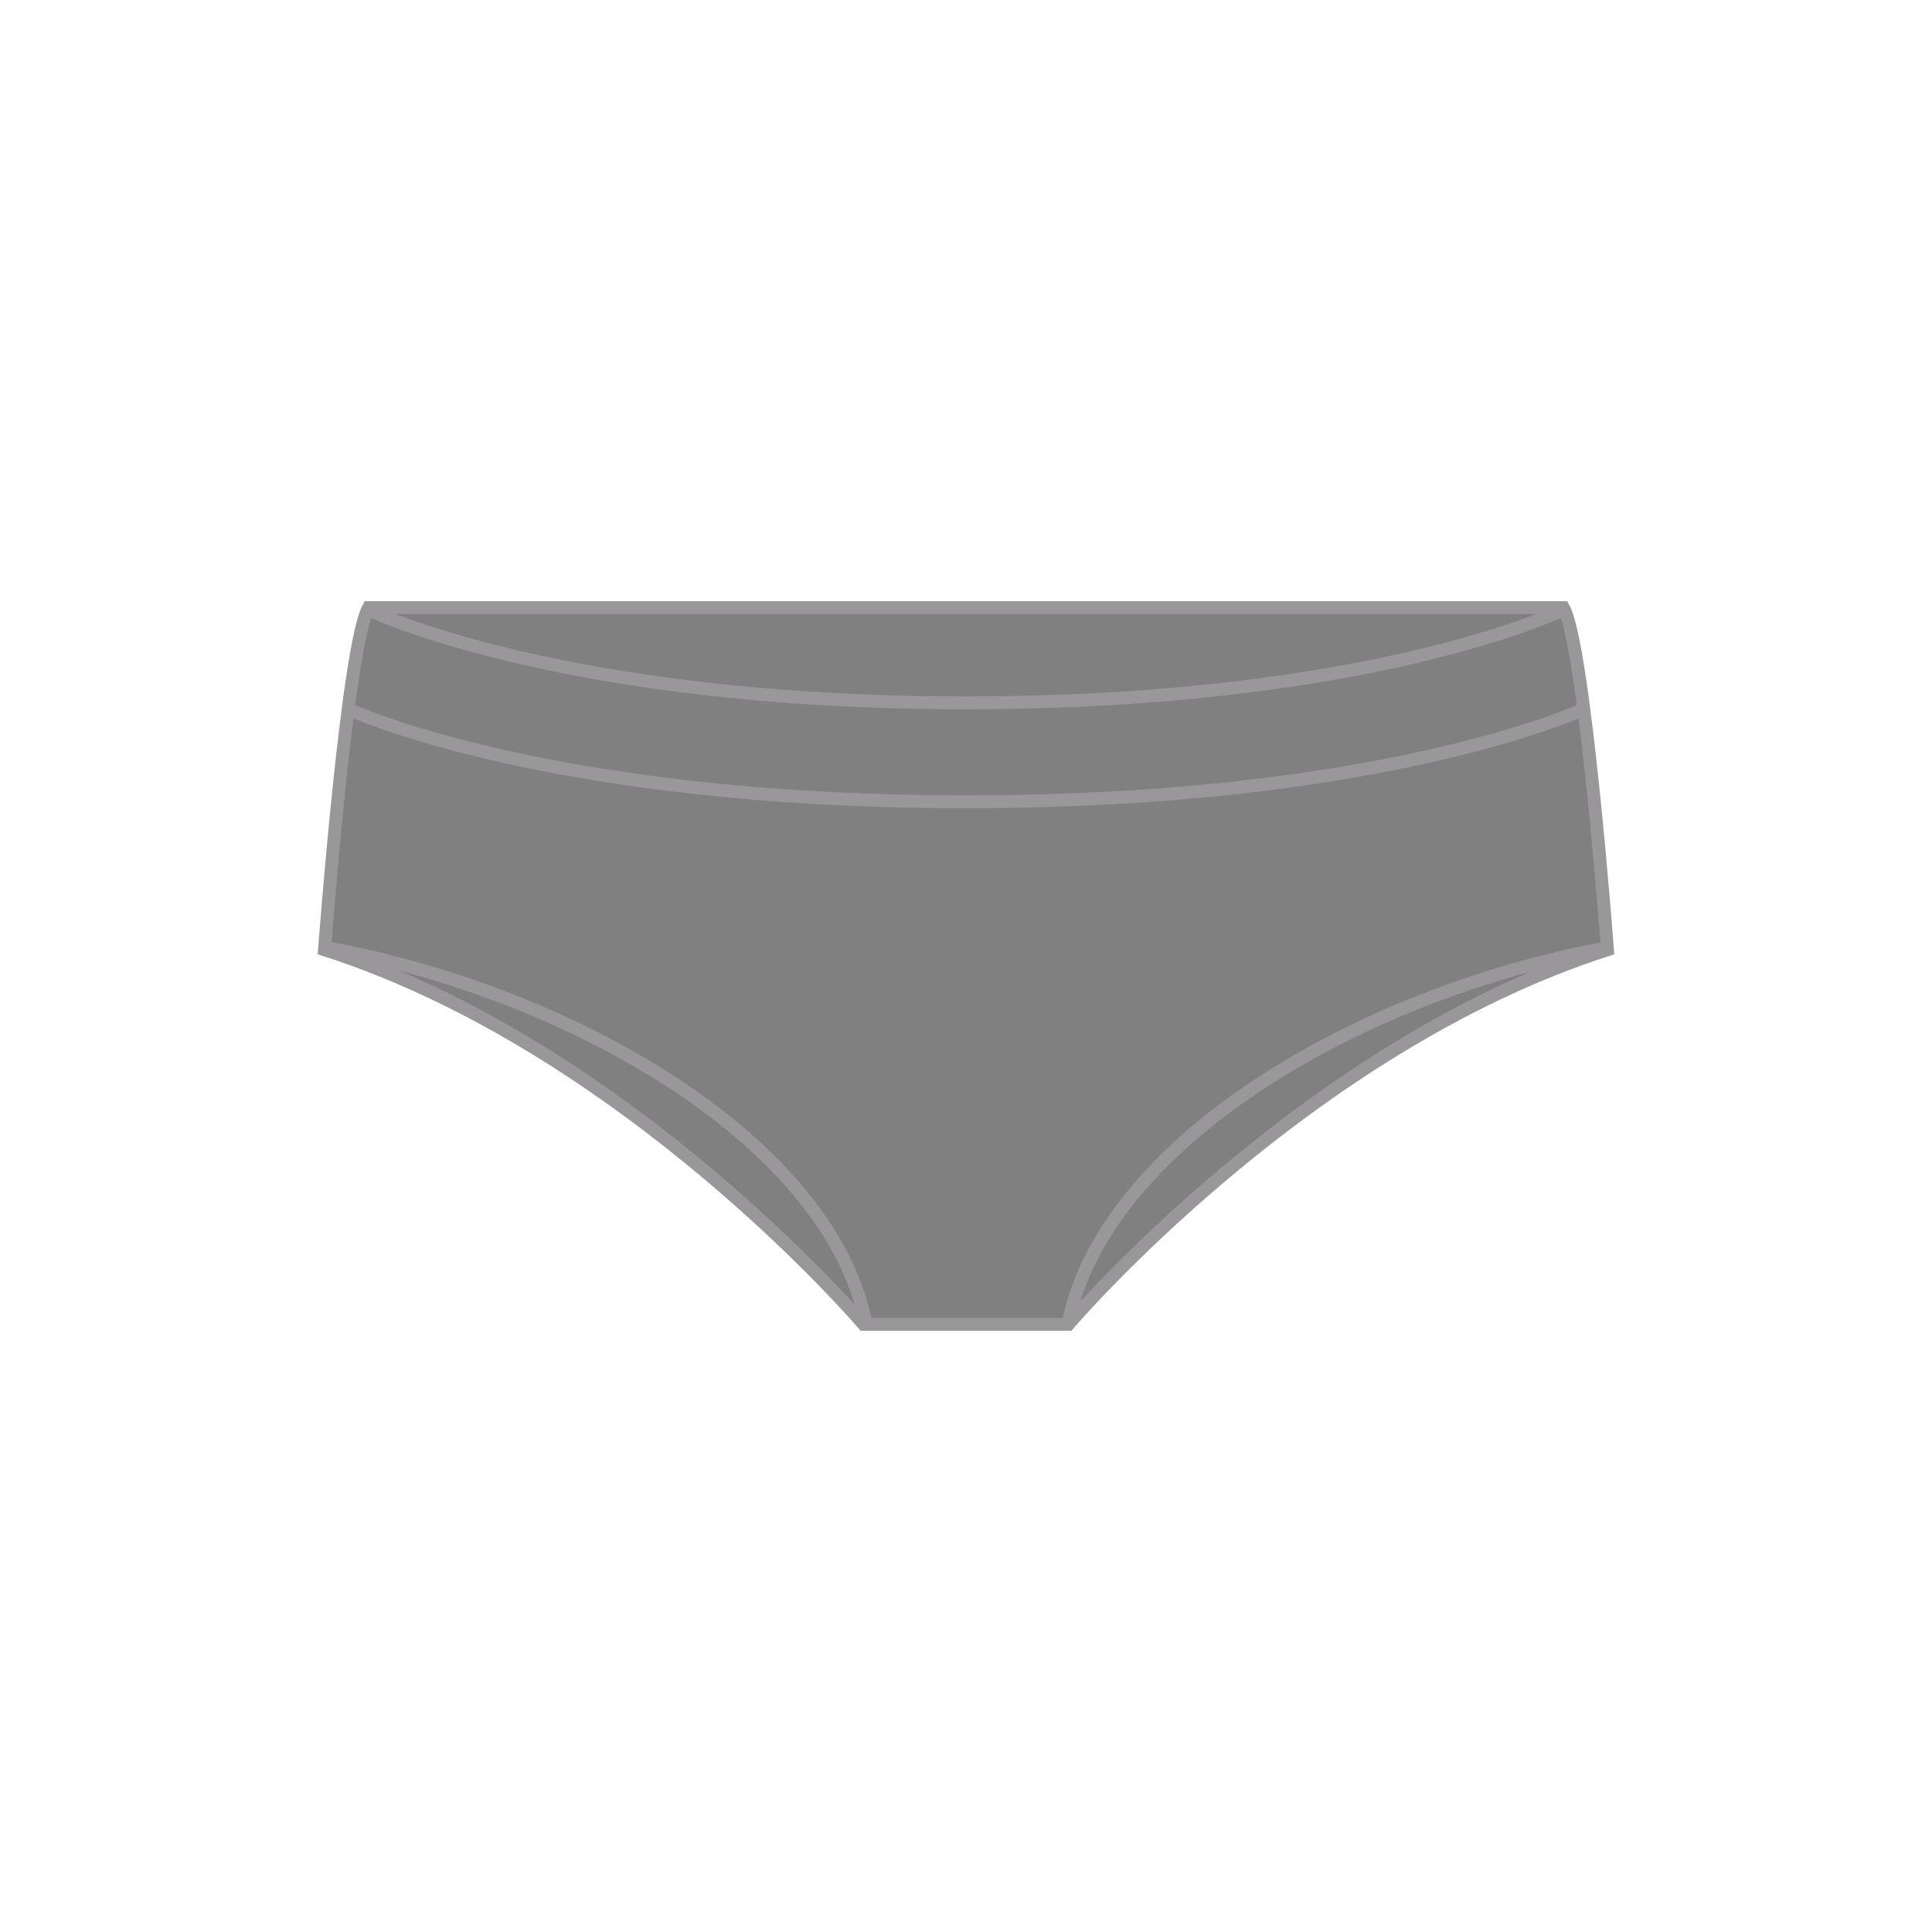
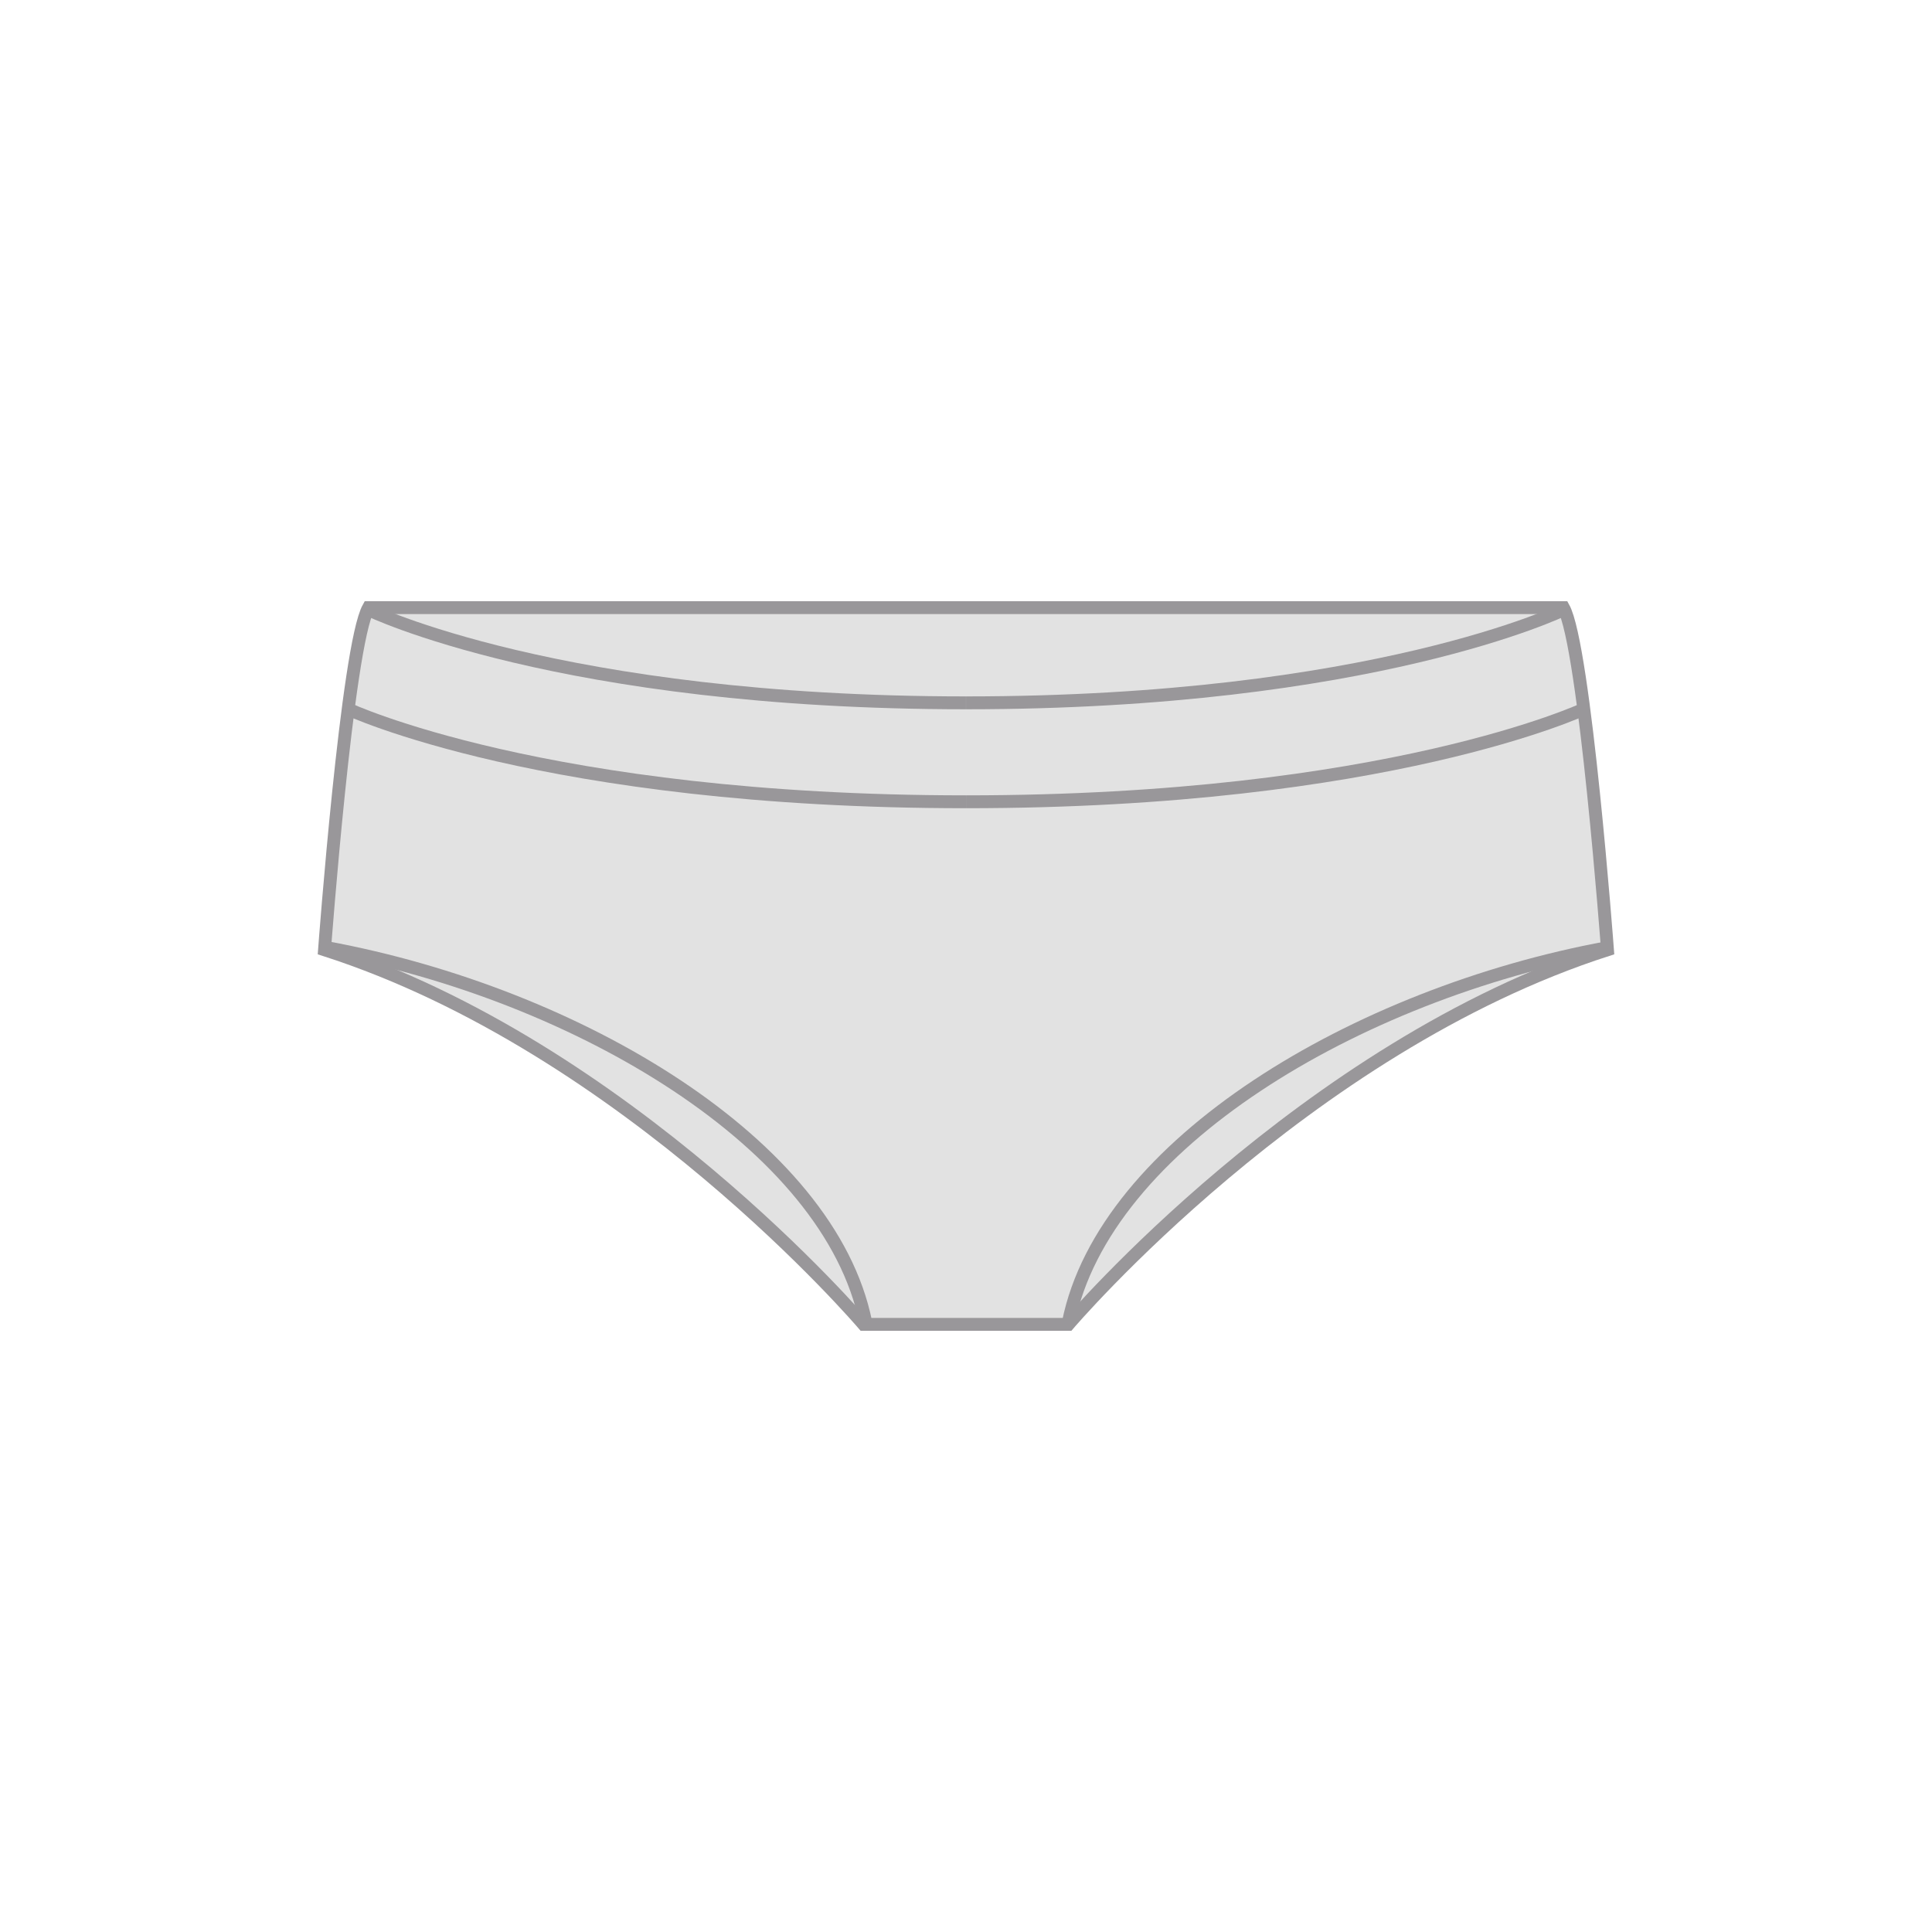
<svg xmlns="http://www.w3.org/2000/svg" version="1.1" x="0px" y="0px" viewBox="0 0 75 75" enable-background="new 0 0 75 75" xml:space="preserve">
  <g id="STA_Womens">
    <g>
-       <path fill="grey" stroke="#99979A" stroke-width="0.5" stroke-miterlimit="10" d="M60.694,23.588H37.5H14.306    c-0.828,1.479-1.708,13.281-1.708,13.281c11.764,3.779,20.927,14.543,20.927,14.543H37.5h3.975c0,0,9.163-10.764,20.927-14.543    C62.402,36.869,61.521,25.067,60.694,23.588z" />
+       <path fill="#E2E2E2" stroke="#99979A" stroke-width="0.5" stroke-miterlimit="10" d="M60.694,23.588H37.5H14.306    c-0.828,1.479-1.708,13.281-1.708,13.281c11.764,3.779,20.927,14.543,20.927,14.543H37.5h3.975c0,0,9.163-10.764,20.927-14.543    C62.402,36.869,61.521,25.067,60.694,23.588z" />
      <path fill="none" stroke="#99979A" stroke-width="0.5" stroke-miterlimit="10" d="M14.307,23.67c0,0,7.401,3.614,23.192,3.614" />
      <path fill="none" stroke="#99979A" stroke-width="0.5" stroke-miterlimit="10" d="M60.694,23.67c0,0-7.402,3.614-23.193,3.614" />
      <path fill="none" stroke="#99979A" stroke-width="0.5" stroke-miterlimit="10" d="M13.479,27.511c0,0,7.666,3.614,24.021,3.614" />
      <path fill="none" stroke="#99979A" stroke-width="0.5" stroke-miterlimit="10" d="M61.522,27.511c0,0-7.666,3.614-24.021,3.614" />
      <path fill="none" stroke="#99979A" stroke-width="0.5" stroke-miterlimit="10" d="M33.607,51.33    c-1.4-6.912-11.15-12.736-20.926-14.543" />
      <path fill="none" stroke="#99979A" stroke-width="0.5" stroke-miterlimit="10" d="M41.476,51.33    c1.4-6.912,11.15-12.736,20.926-14.543" />
    </g>
  </g>
</svg>
